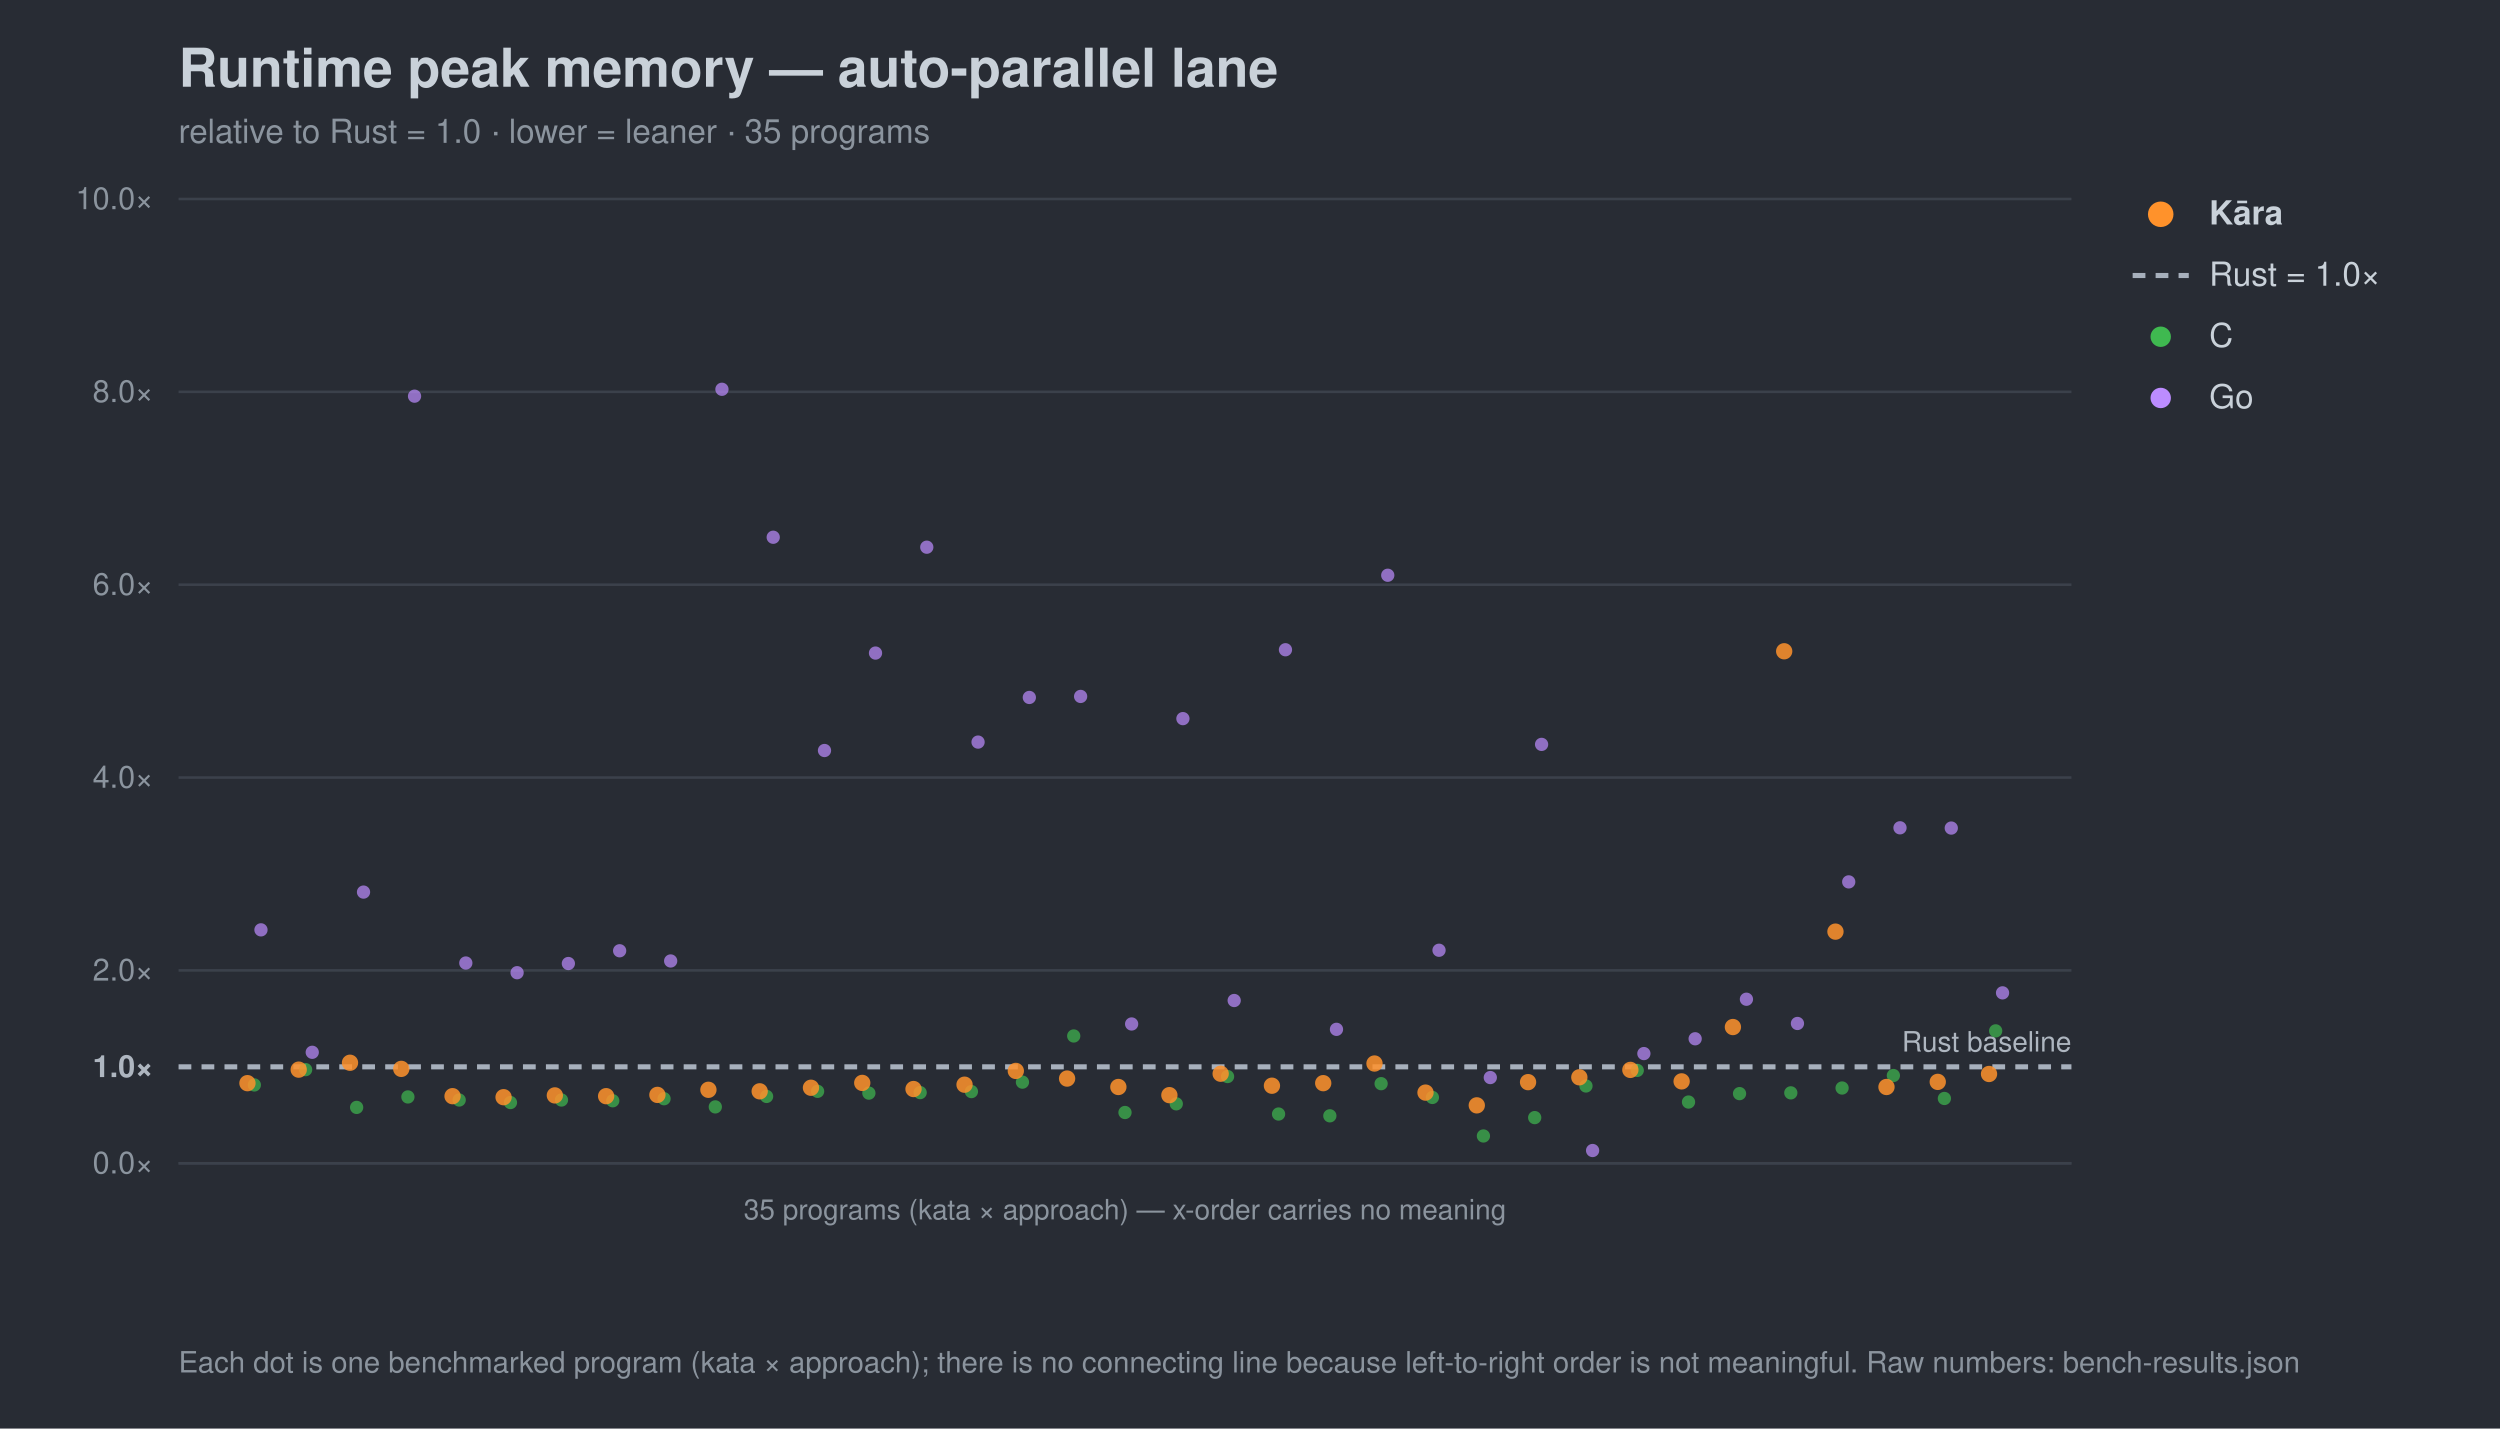
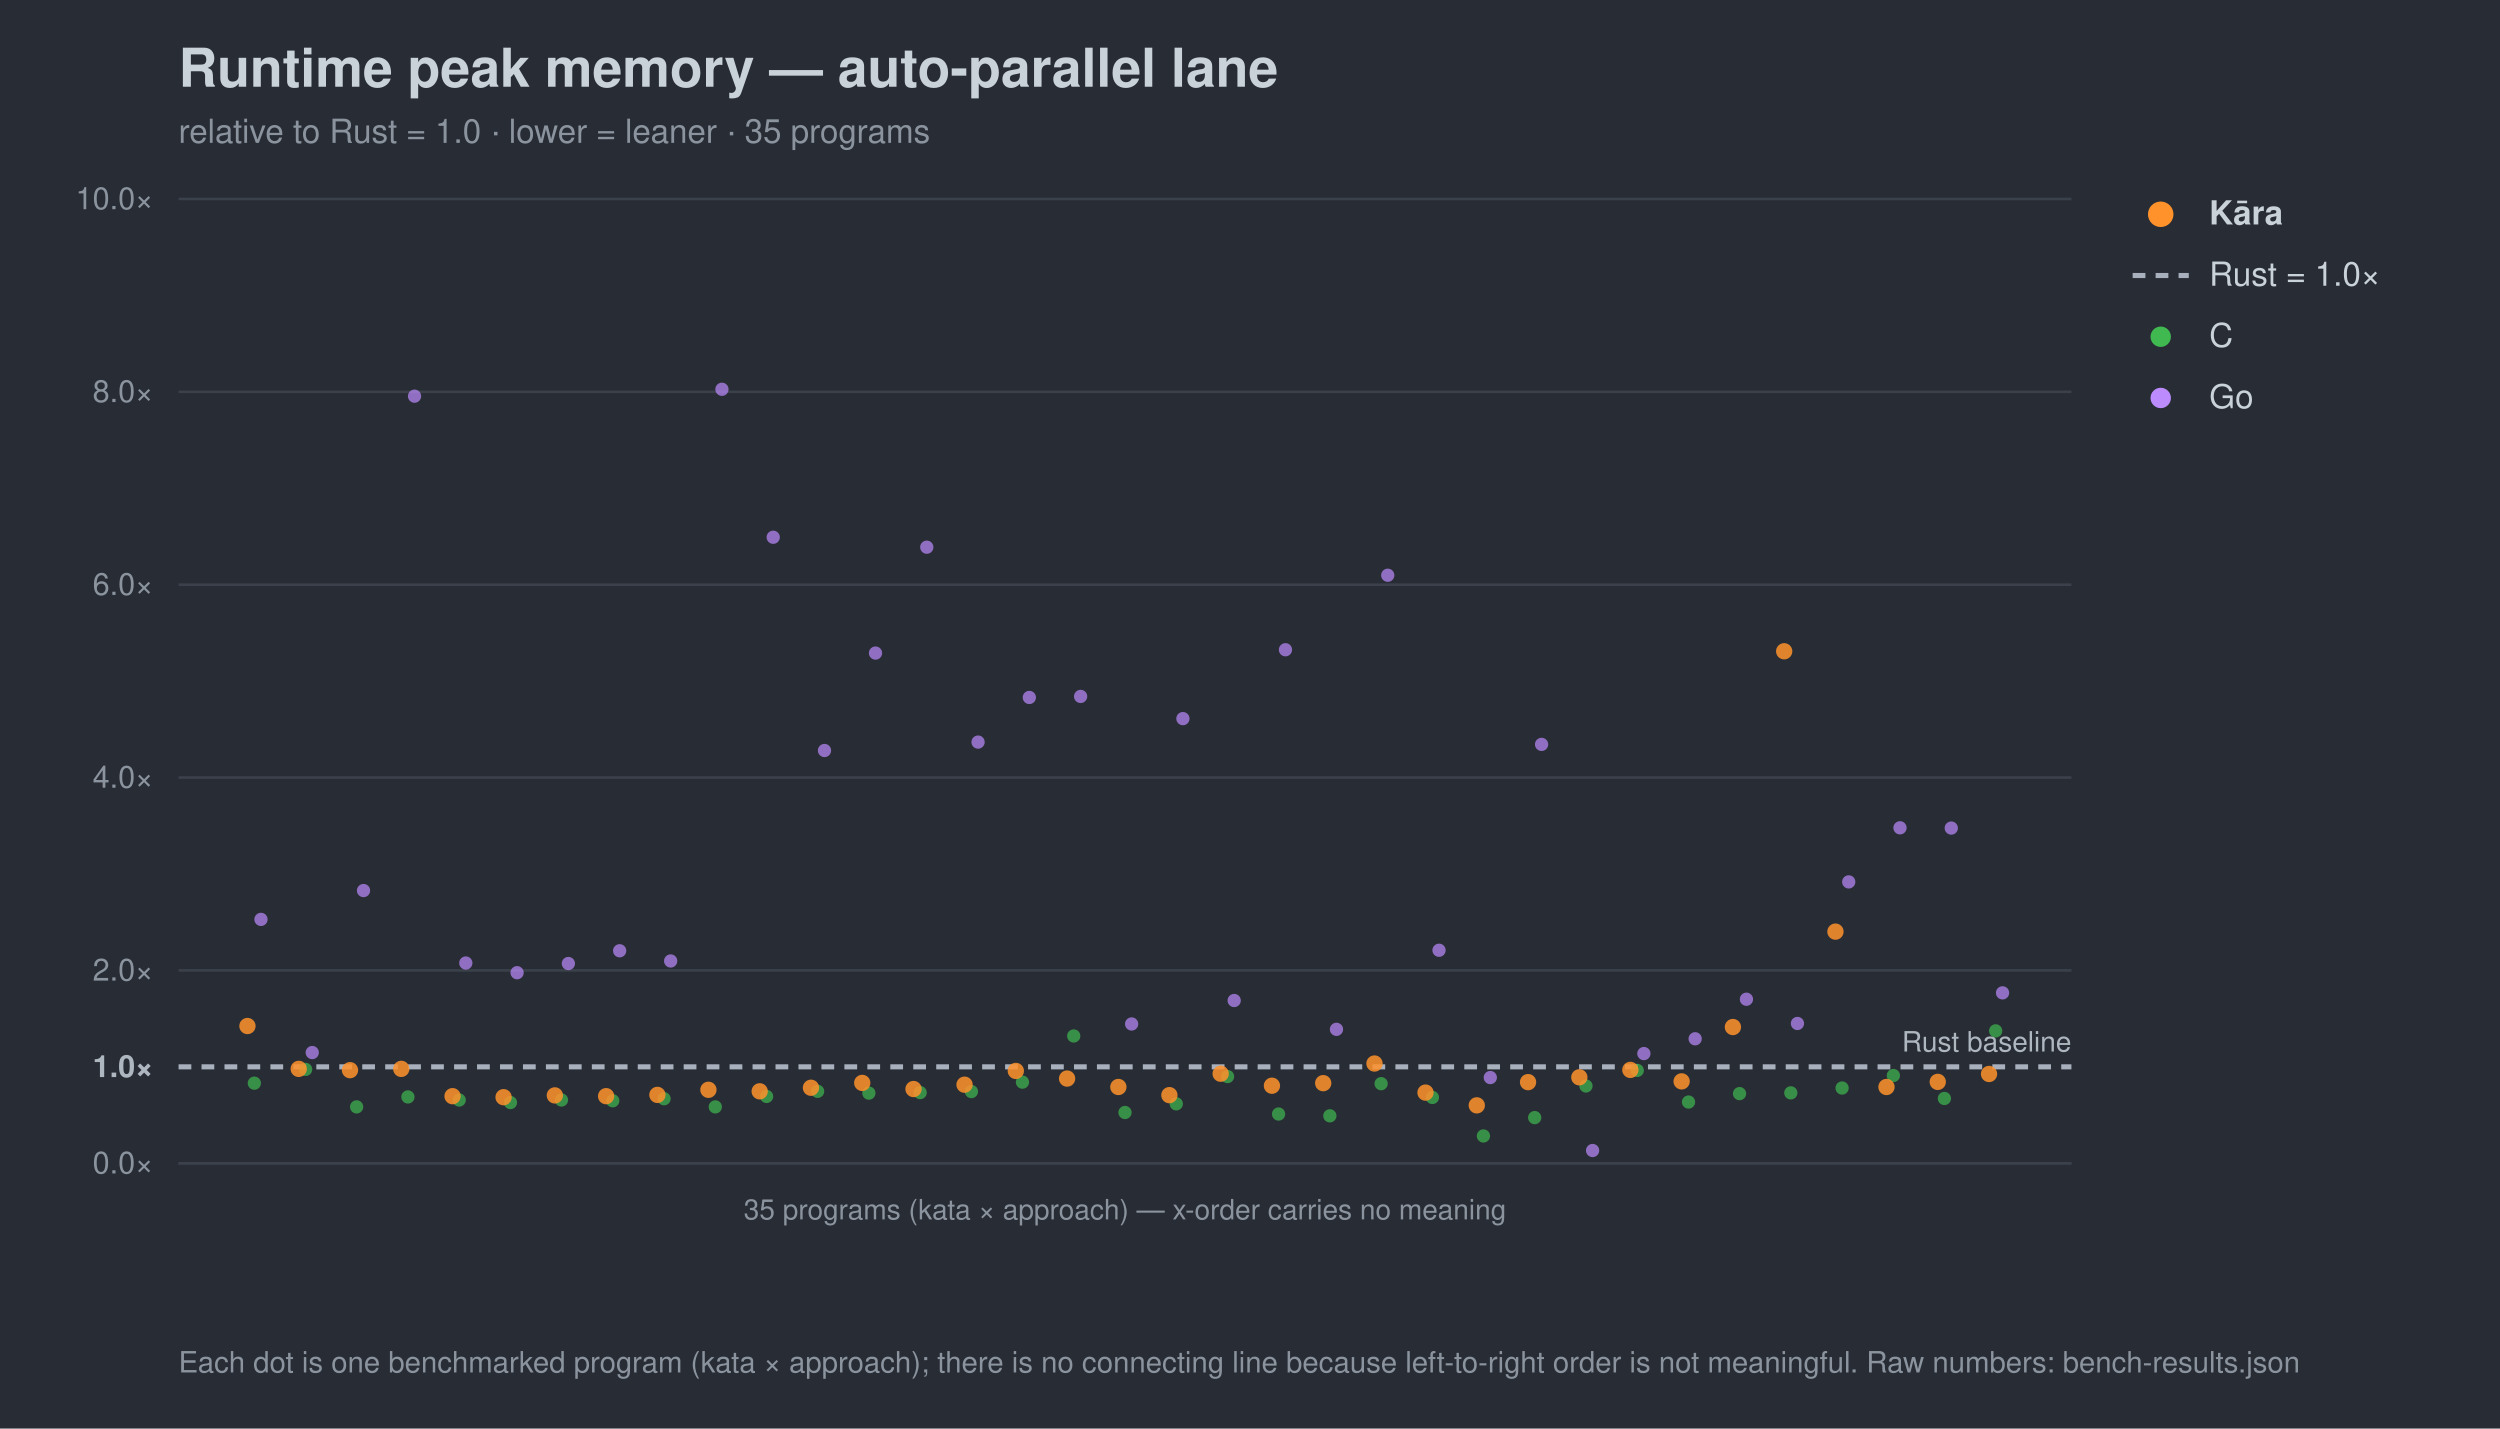
<svg xmlns="http://www.w3.org/2000/svg" width="980" height="560" viewBox="0 0 980 560" font-family="-apple-system,Segoe UI,Helvetica,Arial,sans-serif">
  <rect width="980" height="560" fill="#282c34" />
  <text x="70" y="34" font-size="21" font-weight="700" fill="#c9d1d9">Runtime peak memory — auto-parallel lane</text>
  <text x="70" y="56" font-size="13" fill="#8b949e">relative to Rust = 1.0 · lower = leaner · 35 programs</text>
  <line x1="70" y1="456.0" x2="812" y2="456.0" stroke="#3b414b" stroke-width="1" />
  <text x="60" y="460.0" font-size="12" text-anchor="end" fill="#8b949e">0.0×</text>
  <line x1="70" y1="418.2" x2="812" y2="418.2" stroke="#a7b0bc" stroke-width="2" stroke-dasharray="5 4" />
  <text x="60" y="422.2" font-size="12" text-anchor="end" fill="#aeb6c0" font-weight="700">1.0×</text>
  <line x1="70" y1="380.4" x2="812" y2="380.4" stroke="#3b414b" stroke-width="1" />
  <text x="60" y="384.4" font-size="12" text-anchor="end" fill="#8b949e">2.0×</text>
  <line x1="70" y1="304.8" x2="812" y2="304.8" stroke="#3b414b" stroke-width="1" />
  <text x="60" y="308.8" font-size="12" text-anchor="end" fill="#8b949e">4.0×</text>
  <line x1="70" y1="229.2" x2="812" y2="229.2" stroke="#3b414b" stroke-width="1" />
  <text x="60" y="233.2" font-size="12" text-anchor="end" fill="#8b949e">6.0×</text>
  <line x1="70" y1="153.6" x2="812" y2="153.6" stroke="#3b414b" stroke-width="1" />
  <text x="60" y="157.6" font-size="12" text-anchor="end" fill="#8b949e">8.0×</text>
  <line x1="70" y1="78.0" x2="812" y2="78.0" stroke="#3b414b" stroke-width="1" />
  <text x="60" y="82.0" font-size="12" text-anchor="end" fill="#8b949e">10.0×</text>
  <text x="812" y="412.2" font-size="11" text-anchor="end" fill="#aeb6c0">Rust baseline</text>
  <line x1="70" y1="456" x2="812" y2="456" stroke="#3b414b" />
  <text x="441.0" y="478" font-size="11" text-anchor="middle" fill="#8b949e">35 programs (kata × approach) — x-order carries no meaning</text>
-   <circle cx="99.7" cy="425.3" r="2.6" fill="#3fb950" opacity="0.7" />
-   <circle cx="119.8" cy="419.3" r="2.6" fill="#3fb950" opacity="0.7" />
-   <circle cx="139.8" cy="434.1" r="2.6" fill="#3fb950" opacity="0.7" />
+   <circle cx="99.7" cy="424.6" r="2.6" fill="#3fb950" opacity="0.7" />
+   <circle cx="119.8" cy="419.2" r="2.6" fill="#3fb950" opacity="0.7" />
+   <circle cx="139.8" cy="433.9" r="2.6" fill="#3fb950" opacity="0.7" />
  <circle cx="159.9" cy="430.0" r="2.6" fill="#3fb950" opacity="0.7" />
  <circle cx="180.0" cy="431.2" r="2.6" fill="#3fb950" opacity="0.7" />
  <circle cx="200.1" cy="432.2" r="2.6" fill="#3fb950" opacity="0.7" />
  <circle cx="220.1" cy="431.2" r="2.6" fill="#3fb950" opacity="0.7" />
  <circle cx="240.2" cy="431.5" r="2.6" fill="#3fb950" opacity="0.7" />
  <circle cx="260.3" cy="430.7" r="2.6" fill="#3fb950" opacity="0.7" />
  <circle cx="280.4" cy="433.9" r="2.6" fill="#3fb950" opacity="0.7" />
  <circle cx="300.5" cy="429.8" r="2.6" fill="#3fb950" opacity="0.7" />
  <circle cx="320.5" cy="427.8" r="2.6" fill="#3fb950" opacity="0.7" />
  <circle cx="340.6" cy="428.5" r="2.6" fill="#3fb950" opacity="0.7" />
  <circle cx="360.7" cy="428.3" r="2.6" fill="#3fb950" opacity="0.7" />
  <circle cx="380.8" cy="427.9" r="2.6" fill="#3fb950" opacity="0.7" />
  <circle cx="400.8" cy="424.2" r="2.6" fill="#3fb950" opacity="0.7" />
  <circle cx="420.9" cy="406.1" r="2.6" fill="#3fb950" opacity="0.7" />
  <circle cx="441.0" cy="436.1" r="2.6" fill="#3fb950" opacity="0.7" />
  <circle cx="461.1" cy="432.7" r="2.6" fill="#3fb950" opacity="0.7" />
  <circle cx="481.2" cy="422.0" r="2.6" fill="#3fb950" opacity="0.7" />
  <circle cx="501.2" cy="436.7" r="2.6" fill="#3fb950" opacity="0.7" />
  <circle cx="521.3" cy="437.4" r="2.6" fill="#3fb950" opacity="0.7" />
  <circle cx="541.4" cy="424.8" r="2.6" fill="#3fb950" opacity="0.7" />
  <circle cx="561.5" cy="430.2" r="2.6" fill="#3fb950" opacity="0.7" />
  <circle cx="581.5" cy="445.3" r="2.6" fill="#3fb950" opacity="0.7" />
  <circle cx="601.6" cy="438.1" r="2.6" fill="#3fb950" opacity="0.7" />
  <circle cx="621.7" cy="425.7" r="2.6" fill="#3fb950" opacity="0.7" />
  <circle cx="641.8" cy="419.6" r="2.6" fill="#3fb950" opacity="0.7" />
  <circle cx="661.9" cy="432.0" r="2.6" fill="#3fb950" opacity="0.7" />
  <circle cx="681.9" cy="428.7" r="2.6" fill="#3fb950" opacity="0.7" />
  <circle cx="702.0" cy="428.4" r="2.6" fill="#3fb950" opacity="0.7" />
  <circle cx="722.1" cy="426.5" r="2.6" fill="#3fb950" opacity="0.7" />
  <circle cx="742.2" cy="421.6" r="2.6" fill="#3fb950" opacity="0.7" />
  <circle cx="762.2" cy="430.6" r="2.6" fill="#3fb950" opacity="0.7" />
  <circle cx="782.3" cy="404.1" r="2.6" fill="#3fb950" opacity="0.7" />
-   <circle cx="102.3" cy="364.5" r="2.6" fill="#bc8cff" opacity="0.7" />
-   <circle cx="122.4" cy="412.5" r="2.6" fill="#bc8cff" opacity="0.7" />
-   <circle cx="142.5" cy="349.7" r="2.6" fill="#bc8cff" opacity="0.7" />
+   <circle cx="102.3" cy="360.4" r="2.6" fill="#bc8cff" opacity="0.7" />
+   <circle cx="122.4" cy="412.6" r="2.6" fill="#bc8cff" opacity="0.7" />
+   <circle cx="142.5" cy="349.1" r="2.6" fill="#bc8cff" opacity="0.7" />
  <circle cx="162.5" cy="155.3" r="2.6" fill="#bc8cff" opacity="0.7" />
  <circle cx="182.6" cy="377.5" r="2.6" fill="#bc8cff" opacity="0.7" />
  <circle cx="202.7" cy="381.3" r="2.6" fill="#bc8cff" opacity="0.7" />
  <circle cx="222.8" cy="377.7" r="2.6" fill="#bc8cff" opacity="0.7" />
  <circle cx="242.9" cy="372.7" r="2.6" fill="#bc8cff" opacity="0.7" />
  <circle cx="262.9" cy="376.7" r="2.6" fill="#bc8cff" opacity="0.7" />
  <circle cx="283.0" cy="152.6" r="2.6" fill="#bc8cff" opacity="0.7" />
  <circle cx="303.1" cy="210.6" r="2.6" fill="#bc8cff" opacity="0.7" />
  <circle cx="323.2" cy="294.2" r="2.6" fill="#bc8cff" opacity="0.7" />
  <circle cx="343.2" cy="256.0" r="2.6" fill="#bc8cff" opacity="0.7" />
  <circle cx="363.3" cy="214.5" r="2.6" fill="#bc8cff" opacity="0.7" />
  <circle cx="383.4" cy="290.9" r="2.6" fill="#bc8cff" opacity="0.7" />
  <circle cx="403.5" cy="273.4" r="2.6" fill="#bc8cff" opacity="0.7" />
  <circle cx="423.6" cy="273.0" r="2.6" fill="#bc8cff" opacity="0.7" />
  <circle cx="443.6" cy="401.4" r="2.6" fill="#bc8cff" opacity="0.7" />
  <circle cx="463.7" cy="281.7" r="2.6" fill="#bc8cff" opacity="0.7" />
  <circle cx="483.8" cy="392.2" r="2.6" fill="#bc8cff" opacity="0.7" />
  <circle cx="503.9" cy="254.7" r="2.6" fill="#bc8cff" opacity="0.7" />
  <circle cx="523.9" cy="403.5" r="2.6" fill="#bc8cff" opacity="0.7" />
  <circle cx="544.0" cy="225.5" r="2.6" fill="#bc8cff" opacity="0.7" />
  <circle cx="564.1" cy="372.5" r="2.6" fill="#bc8cff" opacity="0.7" />
  <circle cx="584.2" cy="422.4" r="2.6" fill="#bc8cff" opacity="0.7" />
  <circle cx="604.3" cy="291.8" r="2.6" fill="#bc8cff" opacity="0.7" />
  <circle cx="624.3" cy="451.0" r="2.6" fill="#bc8cff" opacity="0.7" />
  <circle cx="644.4" cy="413.0" r="2.6" fill="#bc8cff" opacity="0.7" />
  <circle cx="664.5" cy="407.2" r="2.6" fill="#bc8cff" opacity="0.7" />
  <circle cx="684.6" cy="391.7" r="2.6" fill="#bc8cff" opacity="0.7" />
  <circle cx="704.6" cy="401.2" r="2.6" fill="#bc8cff" opacity="0.7" />
  <circle cx="724.7" cy="345.7" r="2.6" fill="#bc8cff" opacity="0.7" />
  <circle cx="744.8" cy="324.5" r="2.6" fill="#bc8cff" opacity="0.7" />
  <circle cx="764.9" cy="324.6" r="2.6" fill="#bc8cff" opacity="0.7" />
  <circle cx="785.0" cy="389.2" r="2.6" fill="#bc8cff" opacity="0.7" />
-   <circle cx="97.0" cy="424.6" r="3.2" fill="#ff922b" opacity="0.85" />
-   <circle cx="117.1" cy="419.3" r="3.2" fill="#ff922b" opacity="0.85" />
-   <circle cx="137.2" cy="416.6" r="3.2" fill="#ff922b" opacity="0.85" />
+   <circle cx="97.0" cy="402.2" r="3.2" fill="#ff922b" opacity="0.85" />
+   <circle cx="117.1" cy="419.0" r="3.2" fill="#ff922b" opacity="0.85" />
+   <circle cx="137.2" cy="419.5" r="3.2" fill="#ff922b" opacity="0.85" />
  <circle cx="157.3" cy="419.0" r="3.2" fill="#ff922b" opacity="0.85" />
  <circle cx="177.4" cy="429.7" r="3.2" fill="#ff922b" opacity="0.85" />
  <circle cx="197.4" cy="430.1" r="3.2" fill="#ff922b" opacity="0.85" />
  <circle cx="217.5" cy="429.4" r="3.2" fill="#ff922b" opacity="0.85" />
  <circle cx="237.6" cy="429.7" r="3.2" fill="#ff922b" opacity="0.85" />
  <circle cx="257.7" cy="429.2" r="3.2" fill="#ff922b" opacity="0.85" />
  <circle cx="277.7" cy="427.2" r="3.2" fill="#ff922b" opacity="0.85" />
  <circle cx="297.8" cy="427.8" r="3.2" fill="#ff922b" opacity="0.85" />
  <circle cx="317.9" cy="426.4" r="3.2" fill="#ff922b" opacity="0.85" />
  <circle cx="338.0" cy="424.5" r="3.2" fill="#ff922b" opacity="0.85" />
  <circle cx="358.1" cy="426.9" r="3.2" fill="#ff922b" opacity="0.85" />
  <circle cx="378.1" cy="425.2" r="3.2" fill="#ff922b" opacity="0.85" />
  <circle cx="398.2" cy="419.8" r="3.2" fill="#ff922b" opacity="0.85" />
  <circle cx="418.3" cy="422.8" r="3.2" fill="#ff922b" opacity="0.85" />
  <circle cx="438.4" cy="426.1" r="3.2" fill="#ff922b" opacity="0.85" />
  <circle cx="458.4" cy="429.3" r="3.2" fill="#ff922b" opacity="0.85" />
  <circle cx="478.5" cy="420.9" r="3.2" fill="#ff922b" opacity="0.85" />
  <circle cx="498.6" cy="425.6" r="3.2" fill="#ff922b" opacity="0.85" />
  <circle cx="518.7" cy="424.6" r="3.2" fill="#ff922b" opacity="0.85" />
  <circle cx="538.8" cy="416.9" r="3.2" fill="#ff922b" opacity="0.85" />
  <circle cx="558.8" cy="428.3" r="3.2" fill="#ff922b" opacity="0.85" />
  <circle cx="578.9" cy="433.3" r="3.2" fill="#ff922b" opacity="0.85" />
  <circle cx="599.0" cy="424.2" r="3.2" fill="#ff922b" opacity="0.85" />
  <circle cx="619.1" cy="422.3" r="3.2" fill="#ff922b" opacity="0.85" />
  <circle cx="639.1" cy="419.4" r="3.2" fill="#ff922b" opacity="0.85" />
  <circle cx="659.2" cy="423.9" r="3.2" fill="#ff922b" opacity="0.85" />
  <circle cx="679.3" cy="402.6" r="3.2" fill="#ff922b" opacity="0.85" />
  <circle cx="699.4" cy="255.3" r="3.2" fill="#ff922b" opacity="0.85" />
  <circle cx="719.5" cy="365.2" r="3.2" fill="#ff922b" opacity="0.85" />
  <circle cx="739.5" cy="426.1" r="3.2" fill="#ff922b" opacity="0.85" />
  <circle cx="759.6" cy="424.1" r="3.2" fill="#ff922b" opacity="0.85" />
  <circle cx="779.7" cy="421.0" r="3.2" fill="#ff922b" opacity="0.85" />
  <circle cx="847" cy="84" r="5" fill="#ff922b" />
  <text x="866" y="88" font-size="13" fill="#c9d1d9" font-weight="700">Kāra</text>
  <line x1="836" y1="108" x2="858" y2="108" stroke="#a7b0bc" stroke-width="2" stroke-dasharray="5 4" />
  <text x="866" y="112" font-size="13" fill="#c9d1d9" font-weight="400">Rust = 1.0×</text>
  <circle cx="847" cy="132" r="4" fill="#3fb950" />
  <text x="866" y="136" font-size="13" fill="#c9d1d9" font-weight="400">C</text>
  <circle cx="847" cy="156" r="4" fill="#bc8cff" />
  <text x="866" y="160" font-size="13" fill="#c9d1d9" font-weight="400">Go</text>
  <text x="70" y="538" font-size="11.5" fill="#8b949e">Each dot is one benchmarked program (kata × approach); there is no connecting line because left-to-right order is not meaningful. Raw numbers: bench-results.json</text>
</svg>
